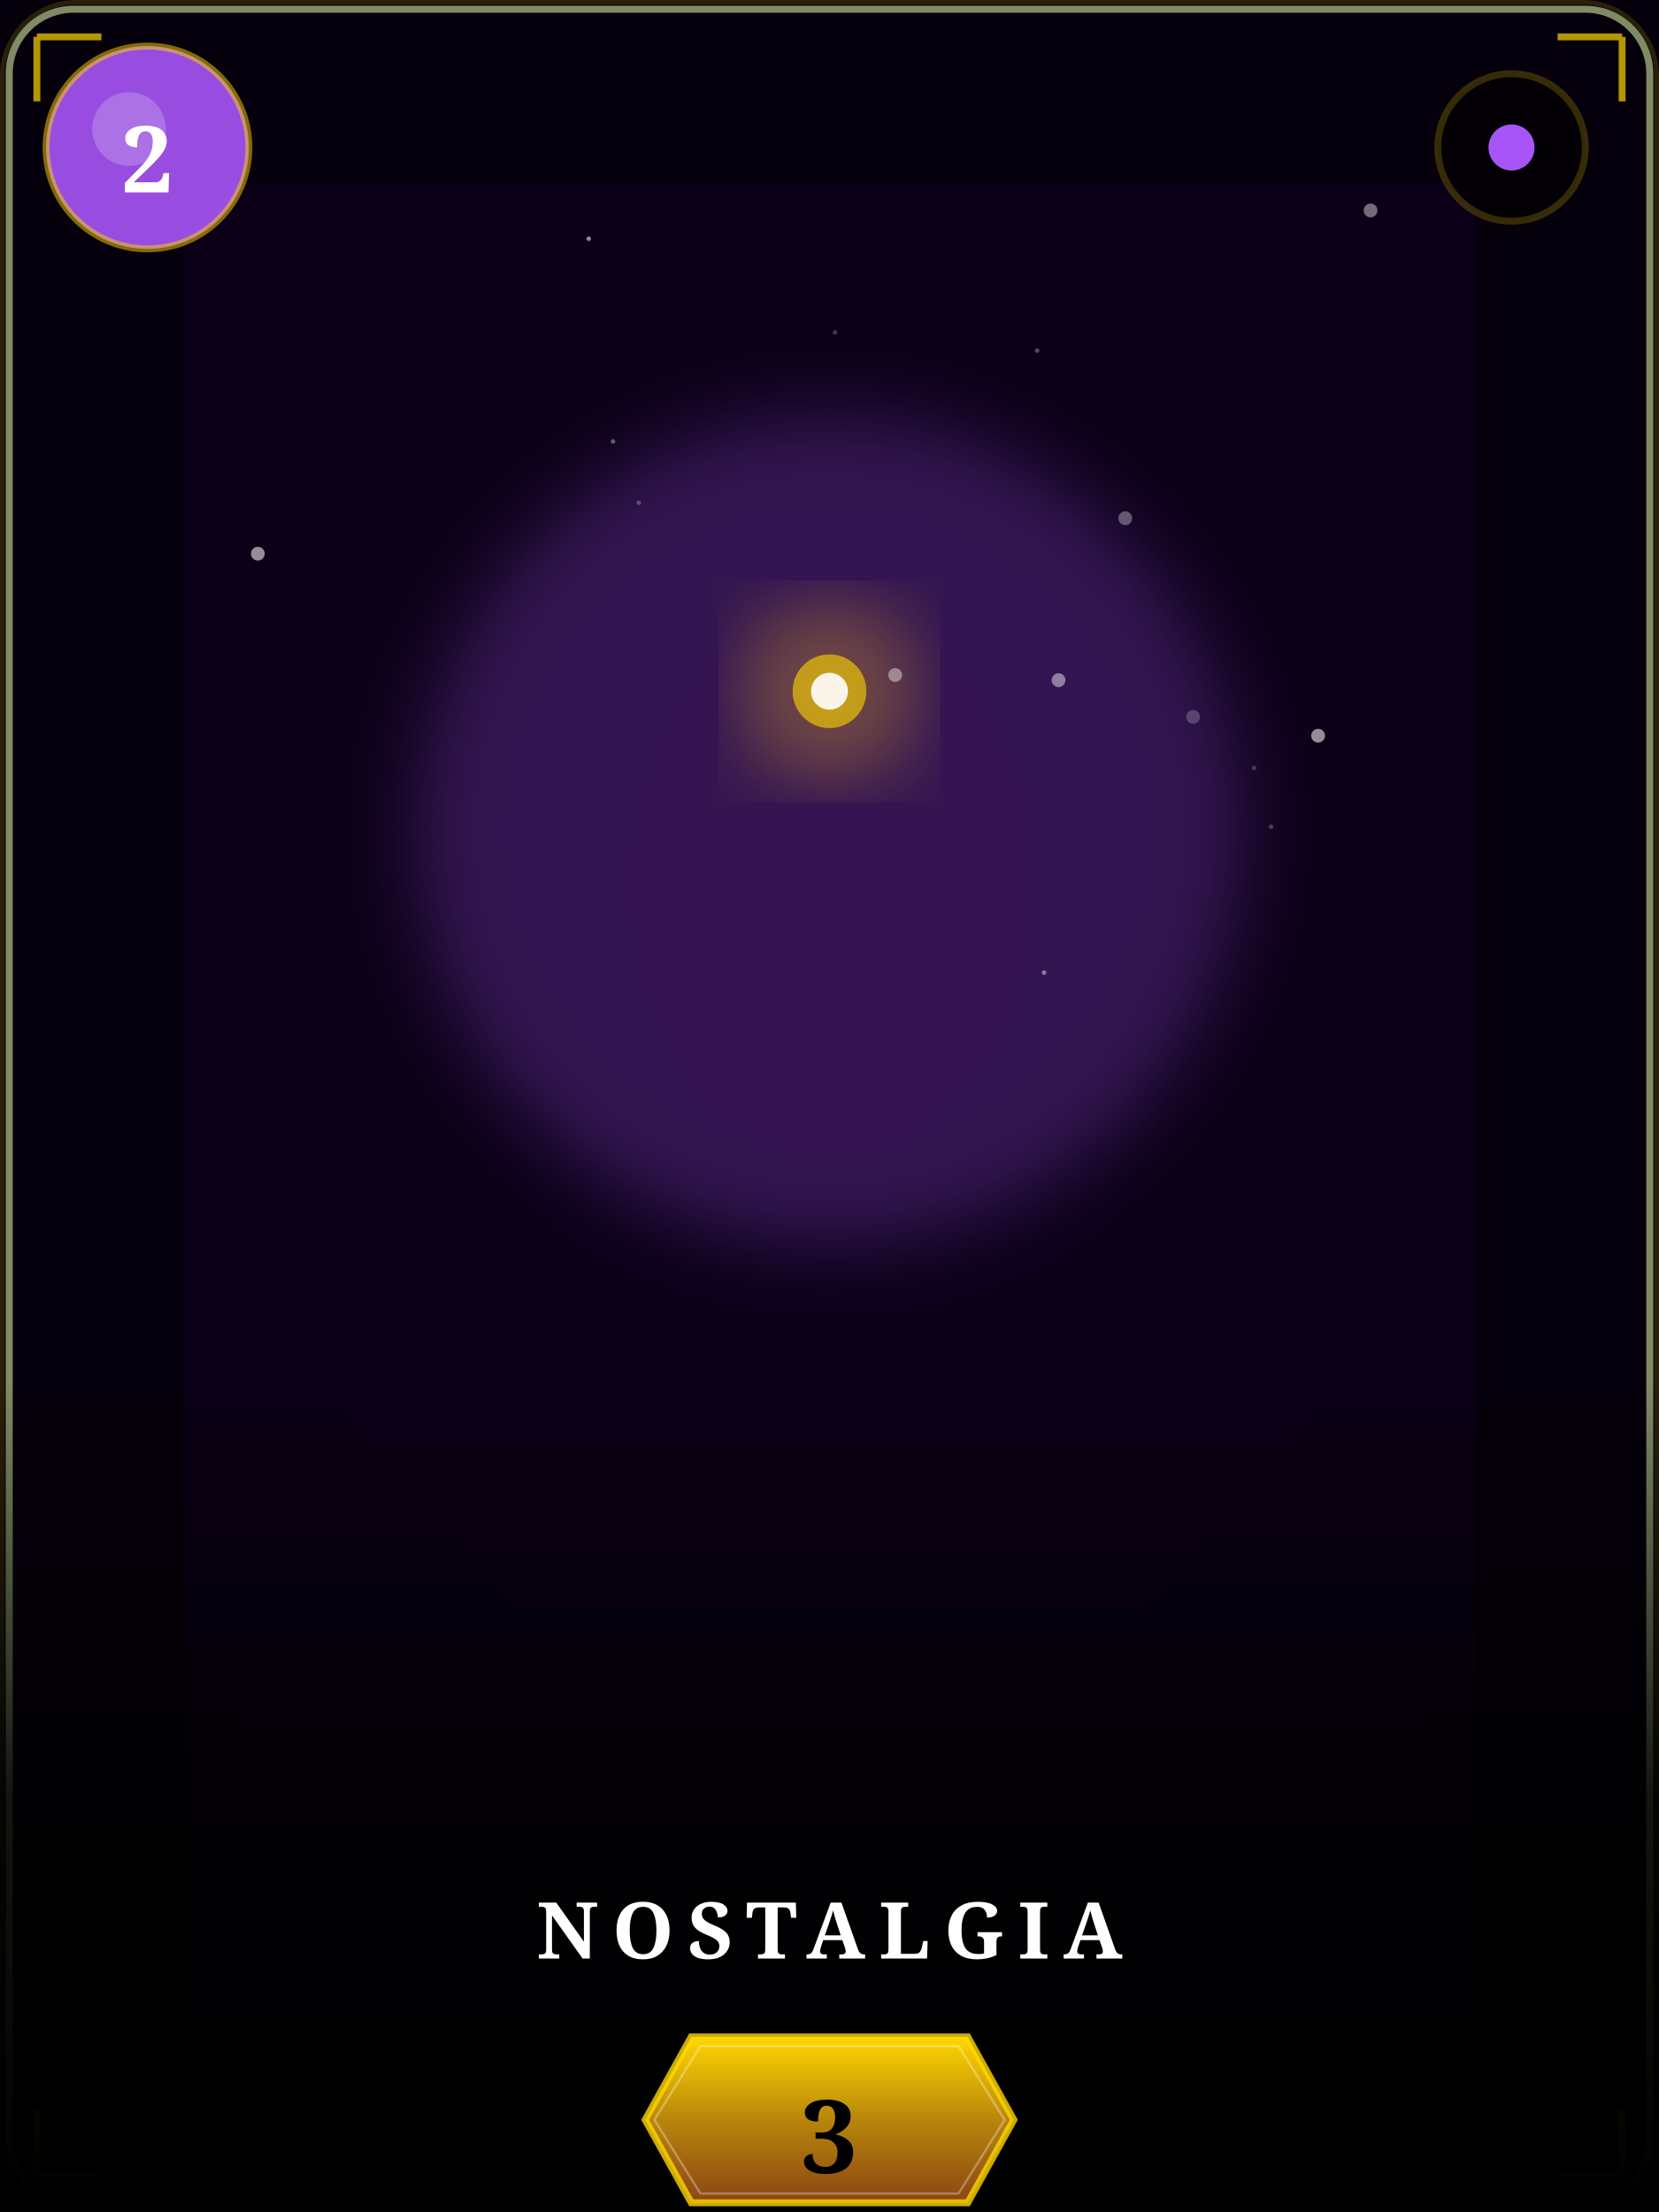
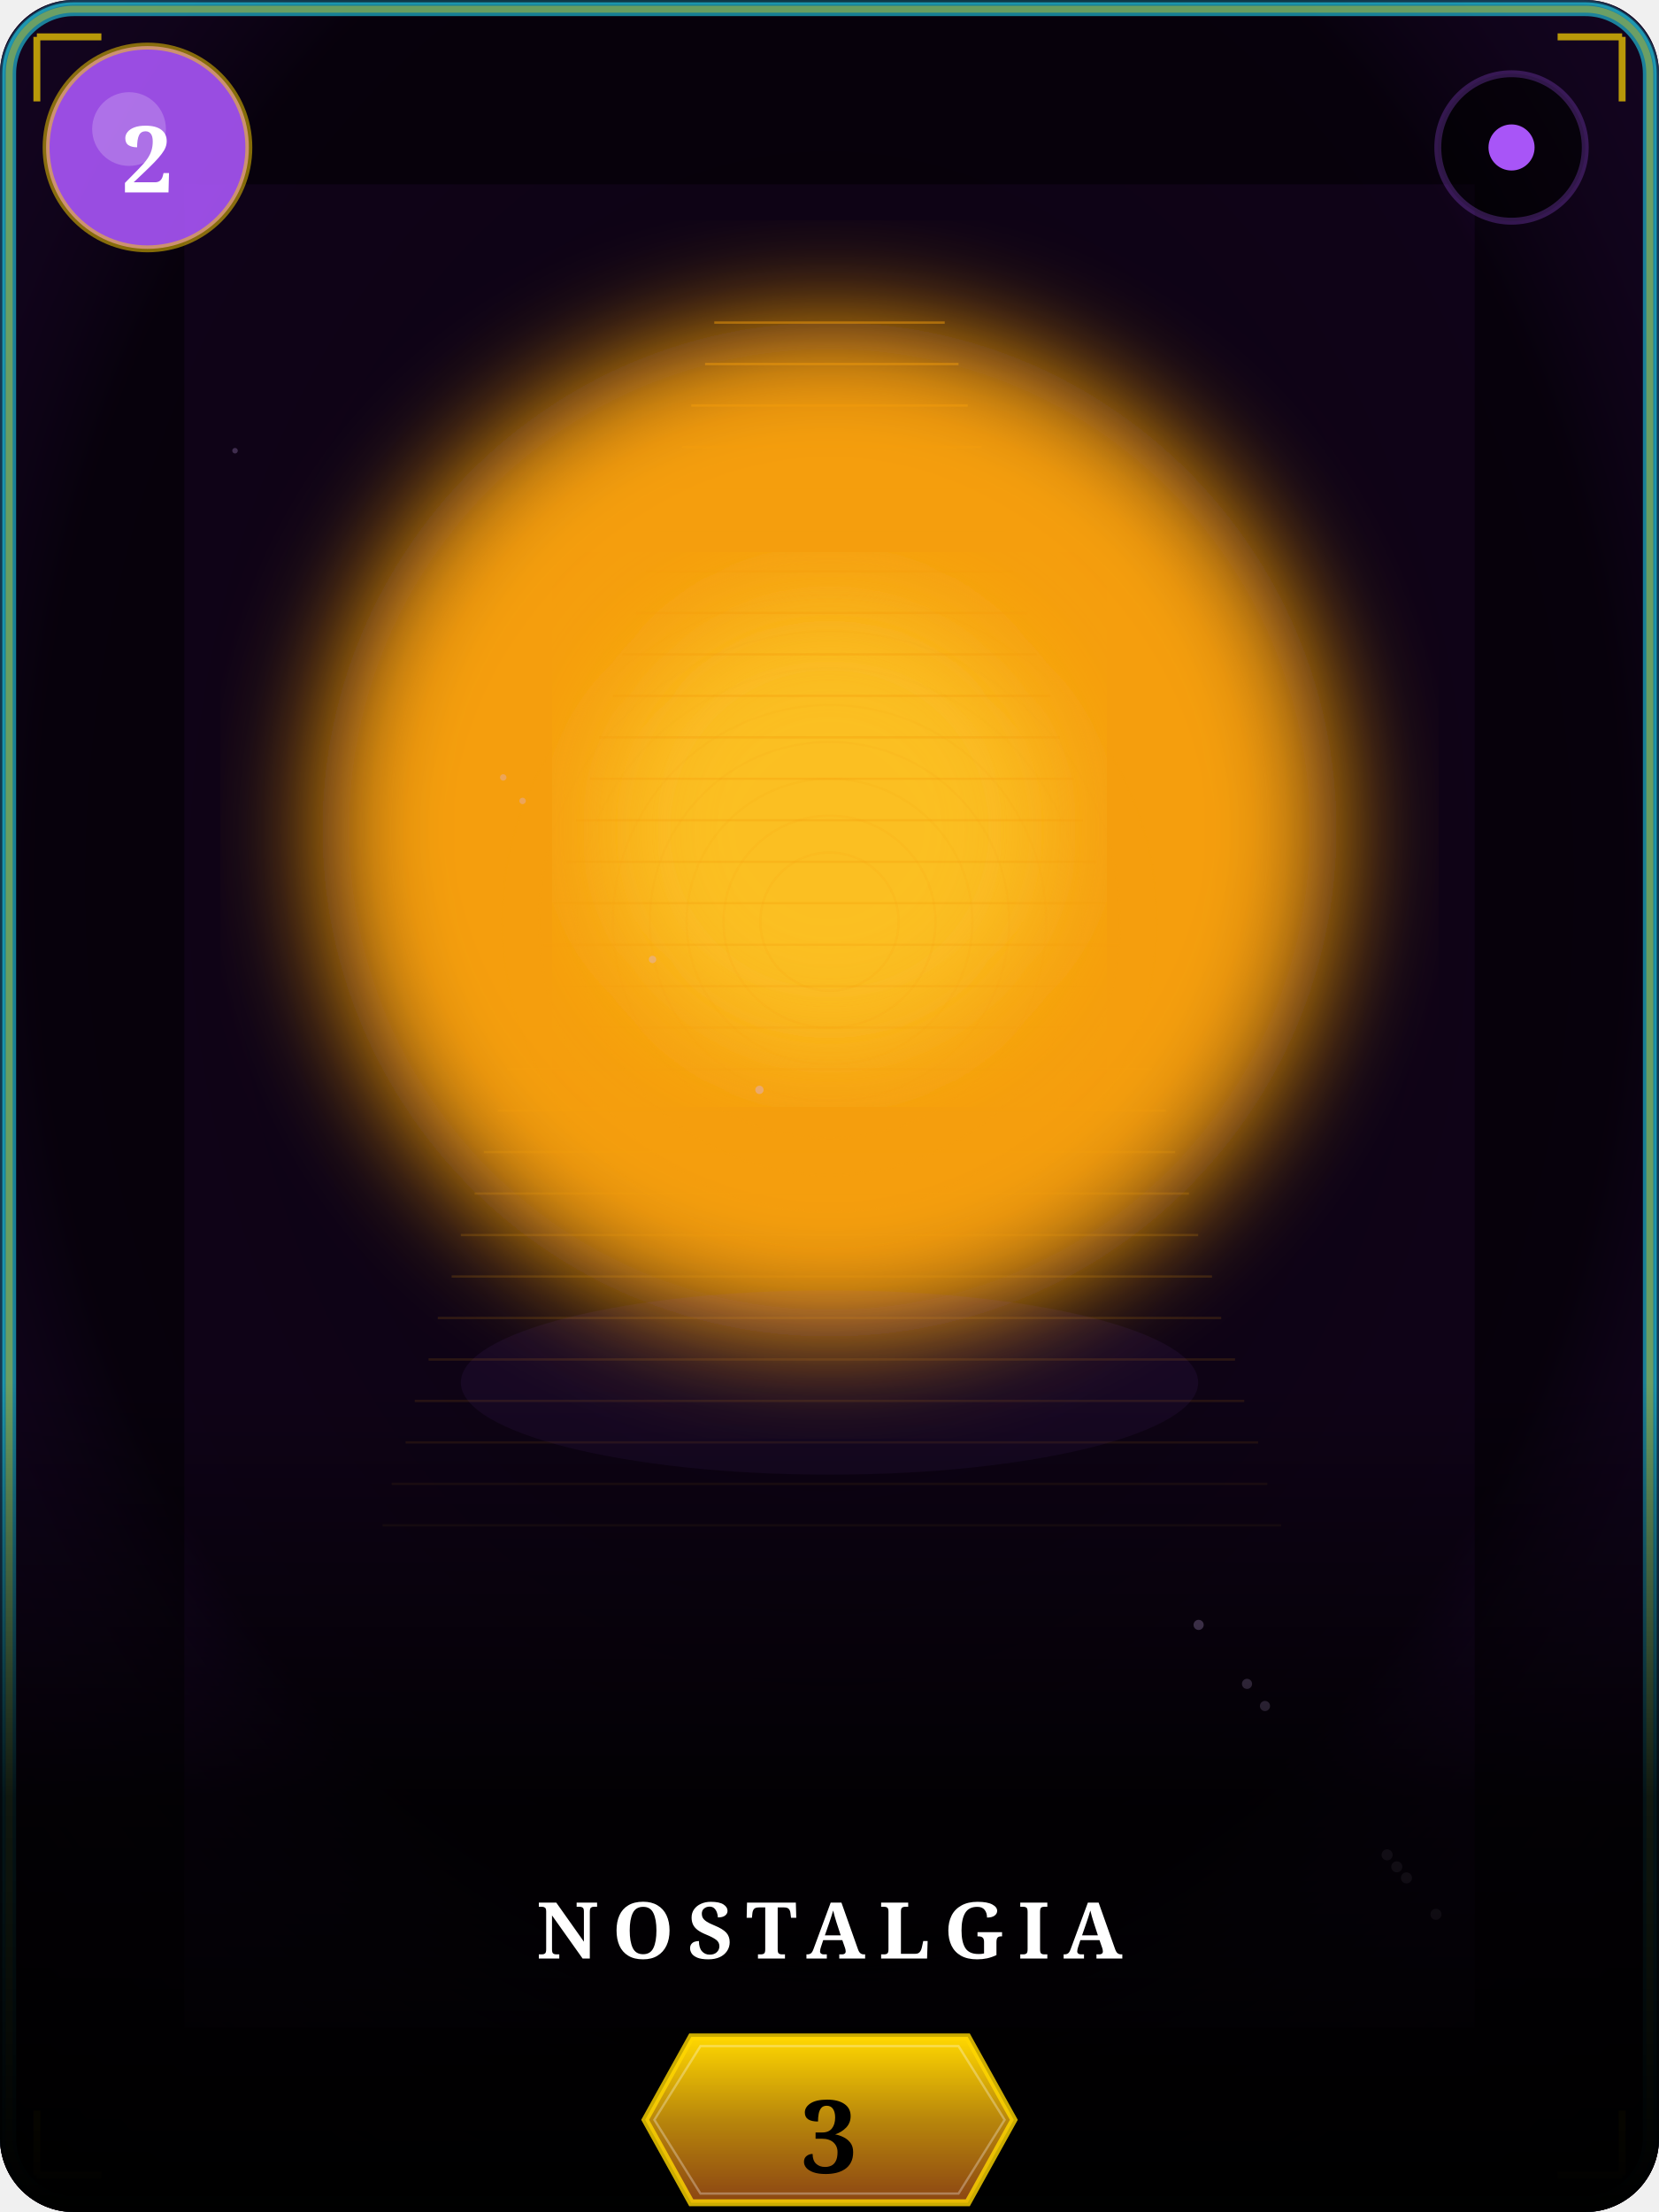
<svg xmlns="http://www.w3.org/2000/svg" viewBox="0 0 360 480" width="360" height="480">
  <defs>
-     <radialGradient id="v" cx="50%" cy="40%" r="75%">
-       <stop offset="0%" stop-color="#0d001a" />
-       <stop offset="100%" stop-color="#0a0015" />
+     <radialGradient id="bg_v3_nostalgia" cx="50%" cy="40%" r="80%">
+       <stop offset="0%" stop-color="#a855f708" />
+       <stop offset="60%" stop-color="#7e22ce15" />
+       <stop offset="100%" stop-color="#050008" />
    </radialGradient>
-     <linearGradient id="tb" x1="0" y1="0" x2="0" y2="1">
+     <linearGradient id="tb_v3_nostalgia" x1="0" y1="0" x2="0" y2="1">
      <stop offset="0%" stop-color="rgba(0,0,0,0)" />
      <stop offset="50%" stop-color="rgba(0,0,0,0.85)" />
      <stop offset="100%" stop-color="rgba(0,0,0,1)" />
    </linearGradient>
-     <linearGradient id="ph" x1="0" y1="0" x2="0" y2="1">
+     <linearGradient id="ph_v3_nostalgia" x1="0" y1="0" x2="0" y2="1">
      <stop offset="0%" stop-color="#ffd700" />
      <stop offset="50%" stop-color="#b8860b" />
      <stop offset="100%" stop-color="#8b4513" />
    </linearGradient>
-     <filter id="g">
-       <feGaussianBlur stdDeviation="8" />
+     <filter id="g_v3_nostalgia">
+       <feGaussianBlur stdDeviation="12" />
    </filter>
-     <filter id="g2">
-       <feGaussianBlur stdDeviation="4" />
+     <filter id="gm_v3_nostalgia">
+       <feGaussianBlur stdDeviation="6" />
    </filter>
-     <filter id="g3">
-       <feGaussianBlur stdDeviation="15" />
+     <filter id="gs_v3_nostalgia">
+       <feGaussianBlur stdDeviation="20" />
    </filter>
+     <clipPath id="c_v3_nostalgia">
+       <rect x="0" y="0" width="360" height="480" rx="16" />
+     </clipPath>
  </defs>
-   <g clip-path="url(#c)">
-     <rect x="0" y="0" width="360" height="480" fill="#0d001a" />
-     <rect x="0" y="0" width="360" height="480" fill="url(#v)" />
-     <circle cx="180" cy="180" r="90" fill="#a855f7" opacity="0.25" filter="url(#g)" />
-     <path d="M140,220 L140,160 Q140,130 160,120 L180,115 L200,120 Q220,130 220,160 L220,220 Z" fill="none" stroke="" stroke-width="0" opacity="" />
-     <circle cx="180" cy="150" r="20" fill="#fbbf24" opacity="0.3" filter="url(#g)" />
-     <circle cx="180" cy="150" r="8" fill="#ffd700" opacity="0.6" />
-     <circle cx="180" cy="150" r="4" fill="#fff" opacity="0.9" />
-     <path d="M160,190 L200,190 M160,200 L195,200 M160,210 L190,210" fill="none" stroke="undefined" stroke-width="1" opacity="1" />
-     <circle cx="226.562" cy="211.048" r="0.5" fill="#fff" opacity="0.434" />
-     <circle cx="244.183" cy="112.461" r="1.5" fill="#fff" opacity="0.326" />
-     <circle cx="225.048" cy="76.09" r="0.5" fill="#fff" opacity="0.284" />
-     <circle cx="258.908" cy="155.565" r="1.5" fill="#fff" opacity="0.211" />
-     <circle cx="133.026" cy="95.795" r="0.5" fill="#fff" opacity="0.336" />
-     <circle cx="297.412" cy="45.665" r="1.5" fill="#fff" opacity="0.418" />
-     <circle cx="275.805" cy="179.408" r="0.5" fill="#fff" opacity="0.229" />
-     <circle cx="286.026" cy="159.651" r="1.5" fill="#fff" opacity="0.548" />
-     <circle cx="127.752" cy="51.8" r="0.5" fill="#fff" opacity="0.537" />
-     <circle cx="55.949" cy="120.153" r="1.5" fill="#fff" opacity="0.557" />
-     <circle cx="272.118" cy="166.636" r="0.5" fill="#fff" opacity="0.205" />
-     <circle cx="229.702" cy="147.592" r="1.5" fill="#fff" opacity="0.449" />
-     <circle cx="138.619" cy="109.083" r="0.5" fill="#fff" opacity="0.24" />
-     <circle cx="194.256" cy="146.469" r="1.5" fill="#fff" opacity="0.409" />
-     <circle cx="181.199" cy="72.135" r="0.5" fill="#fff" opacity="0.218" />
-     <rect x="0" y="0" width="360" height="480" fill="none" stroke="#000" stroke-width="80" opacity="0.5" rx="16" />
-     <rect x="0.5" y="0.5" width="359" height="479" fill="none" stroke="rgba(255,215,0,0.15)" stroke-width="1" rx="16" />
-     <rect x="2" y="2" width="356" height="476" fill="none" stroke="#60a5fa" stroke-width="1.5" rx="14" opacity="0.6" />
-     <rect x="2" y="2" width="356" height="476" fill="none" stroke="rgba(255,215,0,0.35)" stroke-width="1.5" rx="14" />
-     <path d="M 8 8 L 8 22 M 8 8 L 22 8" fill="none" stroke="rgba(255,215,0,0.7)" stroke-width="1.5" />
-     <path d="M 352 8 L 352 22 M 352 8 L 338 8" fill="none" stroke="rgba(255,215,0,0.7)" stroke-width="1.5" />
-     <path d="M 8 472 L 8 458 M 8 472 L 22 472" fill="none" stroke="rgba(255,215,0,0.7)" stroke-width="1.5" />
-     <path d="M 352 472 L 352 458 M 352 472 L 338 472" fill="none" stroke="rgba(255,215,0,0.7)" stroke-width="1.5" />
-     <circle cx="32" cy="32" r="22" fill="#a855f7" opacity="0.9" />
-     <circle cx="32" cy="32" r="22" fill="none" stroke="rgba(255,215,0,0.5)" stroke-width="1.5" />
-     <circle cx="28" cy="28" r="8" fill="rgba(255,255,255,0.2)" />
-     <text x="32" y="34" text-anchor="middle" dominant-baseline="central" font-size="20" font-weight="900" fill="#fff" font-family="Cinzel,serif">2</text>
-     <circle cx="328" cy="32" r="16" fill="rgba(0,0,0,0.6)" stroke="rgba(255,215,0,0.2)" stroke-width="1.5" />
-     <circle cx="328" cy="32" r="5" fill="#a855f7">
-       <animate attributeName="opacity" values="0.3;1;0.3" dur="2s" repeatCount="indefinite" />
-     </circle>
-     <rect x="0" y="300" width="360" height="180" fill="url(#tb)" />
-     <text x="180" y="425" text-anchor="middle" font-size="17" fill="#fff" font-family="Cinzel,serif" font-weight="700" letter-spacing="3">NOSTALGIA</text>
-     <text x="180" y="452" text-anchor="middle" font-size="8" fill="#60a5fa" font-family="Montserrat,sans-serif" letter-spacing="4" opacity="0.7">RARA</text>
-     <g transform="translate(180,460)">
-       <polygon points="-30,-18 30,-18 40,0 30,18 -30,18 -40,0" fill="url(#ph)" stroke="rgba(255,215,0,0.8)" stroke-width="1.5" />
-       <polygon points="-28,-16 28,-16 38,0 28,16 -28,16 -38,0" fill="none" stroke="rgba(255,255,255,0.3)" stroke-width="0.5" />
-       <text x="0" y="3" text-anchor="middle" dominant-baseline="central" font-size="22" font-weight="900" fill="#000" font-family="Cinzel,serif">3</text>
+   <g clip-path="url(#c_v3_nostalgia)">
+     <rect x="0" y="0" width="360" height="480" fill="#050008" />
+     <rect x="0" y="0" width="360" height="480" fill="url(#bg_v3_nostalgia)" />
+     <circle cx="180" cy="180" r="110" fill="#f59e0b" filter="url(#g_v3_nostalgia)" />
+     <circle cx="180" cy="180" r="50" fill="#fbbf24" filter="url(#g_v3_nostalgia)" />
+     <line x1="155" y1="70" x2="205" y2="70" stroke="#f59e0b" stroke-width="0.5" opacity="0.50" />
+     <line x1="153" y1="79" x2="208" y2="79" stroke="#f59e0b" stroke-width="0.5" opacity="0.48" />
+     <line x1="150" y1="88" x2="210" y2="88" stroke="#f59e0b" stroke-width="0.5" opacity="0.47" />
+     <line x1="148" y1="97" x2="213" y2="97" stroke="#f59e0b" stroke-width="0.5" opacity="0.46" />
+     <line x1="145" y1="106" x2="215" y2="106" stroke="#f59e0b" stroke-width="0.5" opacity="0.44" />
+     <line x1="143" y1="115" x2="218" y2="115" stroke="#f59e0b" stroke-width="0.5" opacity="0.42" />
+     <line x1="140" y1="124" x2="220" y2="124" stroke="#f59e0b" stroke-width="0.5" opacity="0.41" />
+     <line x1="138" y1="133" x2="223" y2="133" stroke="#f59e0b" stroke-width="0.5" opacity="0.40" />
+     <line x1="135" y1="142" x2="225" y2="142" stroke="#f59e0b" stroke-width="0.5" opacity="0.38" />
+     <line x1="133" y1="151" x2="228" y2="151" stroke="#f59e0b" stroke-width="0.5" opacity="0.36" />
+     <line x1="130" y1="160" x2="230" y2="160" stroke="#f59e0b" stroke-width="0.5" opacity="0.35" />
+     <line x1="128" y1="169" x2="233" y2="169" stroke="#f59e0b" stroke-width="0.5" opacity="0.34" />
+     <line x1="125" y1="178" x2="235" y2="178" stroke="#f59e0b" stroke-width="0.5" opacity="0.32" />
+     <line x1="123" y1="187" x2="238" y2="187" stroke="#f59e0b" stroke-width="0.5" opacity="0.30" />
+     <line x1="120" y1="196" x2="240" y2="196" stroke="#f59e0b" stroke-width="0.5" opacity="0.29" />
+     <line x1="118" y1="205" x2="243" y2="205" stroke="#f59e0b" stroke-width="0.5" opacity="0.28" />
+     <line x1="115" y1="214" x2="245" y2="214" stroke="#f59e0b" stroke-width="0.5" opacity="0.26" />
+     <line x1="113" y1="223" x2="248" y2="223" stroke="#f59e0b" stroke-width="0.5" opacity="0.24" />
+     <line x1="110" y1="232" x2="250" y2="232" stroke="#f59e0b" stroke-width="0.5" opacity="0.23" />
+     <line x1="108" y1="241" x2="253" y2="241" stroke="#f59e0b" stroke-width="0.5" opacity="0.22" />
+     <line x1="105" y1="250" x2="255" y2="250" stroke="#f59e0b" stroke-width="0.5" opacity="0.20" />
+     <line x1="103" y1="259" x2="258" y2="259" stroke="#f59e0b" stroke-width="0.5" opacity="0.18" />
+     <line x1="100" y1="268" x2="260" y2="268" stroke="#f59e0b" stroke-width="0.5" opacity="0.17" />
+     <line x1="98" y1="277" x2="263" y2="277" stroke="#f59e0b" stroke-width="0.5" opacity="0.16" />
+     <line x1="95" y1="286" x2="265" y2="286" stroke="#f59e0b" stroke-width="0.5" opacity="0.14" />
+     <line x1="93" y1="295" x2="268" y2="295" stroke="#f59e0b" stroke-width="0.5" opacity="0.13" />
+     <line x1="90" y1="304" x2="270" y2="304" stroke="#f59e0b" stroke-width="0.5" opacity="0.11" />
+     <line x1="88" y1="313" x2="273" y2="313" stroke="#f59e0b" stroke-width="0.5" opacity="0.10" />
+     <line x1="85" y1="322" x2="275" y2="322" stroke="#f59e0b" stroke-width="0.5" opacity="0.08" />
+     <line x1="83" y1="331" x2="278" y2="331" stroke="#f59e0b" stroke-width="0.5" opacity="0.07" />
+     <circle cx="180" cy="200" r="15" fill="none" stroke="#f59e0b" stroke-width="0.5" opacity="0.15" />
+     <circle cx="180" cy="200" r="23" fill="none" stroke="#f59e0b" stroke-width="0.5" opacity="0.14" />
+     <circle cx="180" cy="200" r="31" fill="none" stroke="#f59e0b" stroke-width="0.5" opacity="0.12" />
+     <circle cx="180" cy="200" r="39" fill="none" stroke="#f59e0b" stroke-width="0.5" opacity="0.10" />
+     <circle cx="180" cy="200" r="47" fill="none" stroke="#f59e0b" stroke-width="0.5" opacity="0.09" />
+     <circle cx="180" cy="200" r="55" fill="none" stroke="#f59e0b" stroke-width="0.5" opacity="0.07" />
+     <circle cx="180" cy="200" r="63" fill="none" stroke="#f59e0b" stroke-width="0.5" opacity="0.06" />
+     <circle cx="180" cy="200" r="71" fill="none" stroke="#f59e0b" stroke-width="0.5" opacity="0.04" />
+     <ellipse cx="180" cy="300" rx="80" ry="20" fill="#a855f710" />
+     <g clip-path="url(#c_v3_nostalgia)">
+       <circle cx="301.0" cy="402.5" r="1.2" fill="#d8b4fe" opacity="0.55" />
+       <circle cx="164.8" cy="236.5" r="0.9" fill="#d8b4fe" opacity="0.38" />
+       <circle cx="270.6" cy="365.4" r="1.1" fill="#d8b4fe" opacity="0.51" />
+       <circle cx="303.1" cy="405.1" r="1.2" fill="#d8b4fe" opacity="0.55" />
+       <circle cx="113.4" cy="173.8" r="0.7" fill="#d8b4fe" opacity="0.32" />
+       <circle cx="109.2" cy="168.7" r="0.7" fill="#d8b4fe" opacity="0.31" />
+       <circle cx="260.1" cy="352.6" r="1.1" fill="#d8b4fe" opacity="0.50" />
+       <circle cx="274.5" cy="370.2" r="1.1" fill="#d8b4fe" opacity="0.52" />
+       <circle cx="311.6" cy="415.4" r="1.2" fill="#d8b4fe" opacity="0.56" />
+       <circle cx="305.2" cy="407.5" r="1.2" fill="#d8b4fe" opacity="0.56" />
+       <circle cx="141.6" cy="208.2" r="0.8" fill="#d8b4fe" opacity="0.35" />
+       <circle cx="51.0" cy="97.8" r="0.6" fill="#d8b4fe" opacity="0.24" />
+       <rect x="0" y="0" width="360" height="480" fill="none" stroke="#000" stroke-width="80" opacity="0.5" rx="16" />
+       <rect x="0.5" y="0.5" width="359" height="479" fill="none" stroke="#22d3ee44" stroke-width="1" rx="16" />
+       <rect x="2" y="2" width="356" height="476" fill="none" stroke="#22d3ee" stroke-width="3" rx="14" opacity="0.6" />
+       <rect x="2" y="2" width="356" height="476" fill="none" stroke="rgba(255,215,0,0.35)" stroke-width="1.5" rx="14" />
+       <path d="M 8 8 L 8 22 M 8 8 L 22 8" fill="none" stroke="rgba(255,215,0,0.7)" stroke-width="1.5" />
+       <path d="M 352 8 L 352 22 M 352 8 L 338 8" fill="none" stroke="rgba(255,215,0,0.7)" stroke-width="1.5" />
+       <path d="M 8 472 L 8 458 M 8 472 L 22 472" fill="none" stroke="rgba(255,215,0,0.7)" stroke-width="1.5" />
+       <path d="M 352 472 L 352 458 M 352 472 L 338 472" fill="none" stroke="rgba(255,215,0,0.7)" stroke-width="1.5" />
+       <circle cx="32" cy="32" r="22" fill="#a855f7" opacity="0.9" />
+       <circle cx="32" cy="32" r="22" fill="none" stroke="rgba(255,215,0,0.5)" stroke-width="1.5" />
+       <circle cx="28" cy="28" r="8" fill="rgba(255,255,255,0.2)" />
+       <text x="32" y="34" text-anchor="middle" dominant-baseline="central" font-size="20" font-weight="900" fill="#fff" font-family="Cinzel,serif">2</text>
+       <circle cx="328" cy="32" r="16" fill="rgba(0,0,0,0.6)" stroke="#a855f744" stroke-width="1.5" />
+       <circle cx="328" cy="32" r="5" fill="#a855f7">
+         <animate attributeName="opacity" values="0.3;1;0.3" dur="2.1s" repeatCount="indefinite" />
+       </circle>
+       <rect x="0" y="300" width="360" height="180" fill="url(#tb_v3_nostalgia)" />
+       <text x="180" y="425" text-anchor="middle" font-size="17" fill="#fff" font-family="Cinzel,serif" font-weight="700" letter-spacing="3">NOSTALGIA</text>
+       <text x="180" y="452" text-anchor="middle" font-size="8" fill="#22d3ee" font-family="Montserrat,sans-serif" letter-spacing="4" opacity="0.7">RARA</text>
+       <g transform="translate(180,460)">
+         <polygon points="-30,-18 30,-18 40,0 30,18 -30,18 -40,0" fill="url(#ph_v3_nostalgia)" stroke="rgba(255,215,0,0.8)" stroke-width="1.5" />
+         <polygon points="-28,-16 28,-16 38,0 28,16 -28,16 -38,0" fill="none" stroke="rgba(255,255,255,0.3)" stroke-width="0.5" />
+         <text x="0" y="3" text-anchor="middle" dominant-baseline="central" font-size="22" font-weight="900" fill="#000" font-family="Cinzel,serif">3</text>
+       </g>
    </g>
  </g>
</svg>
